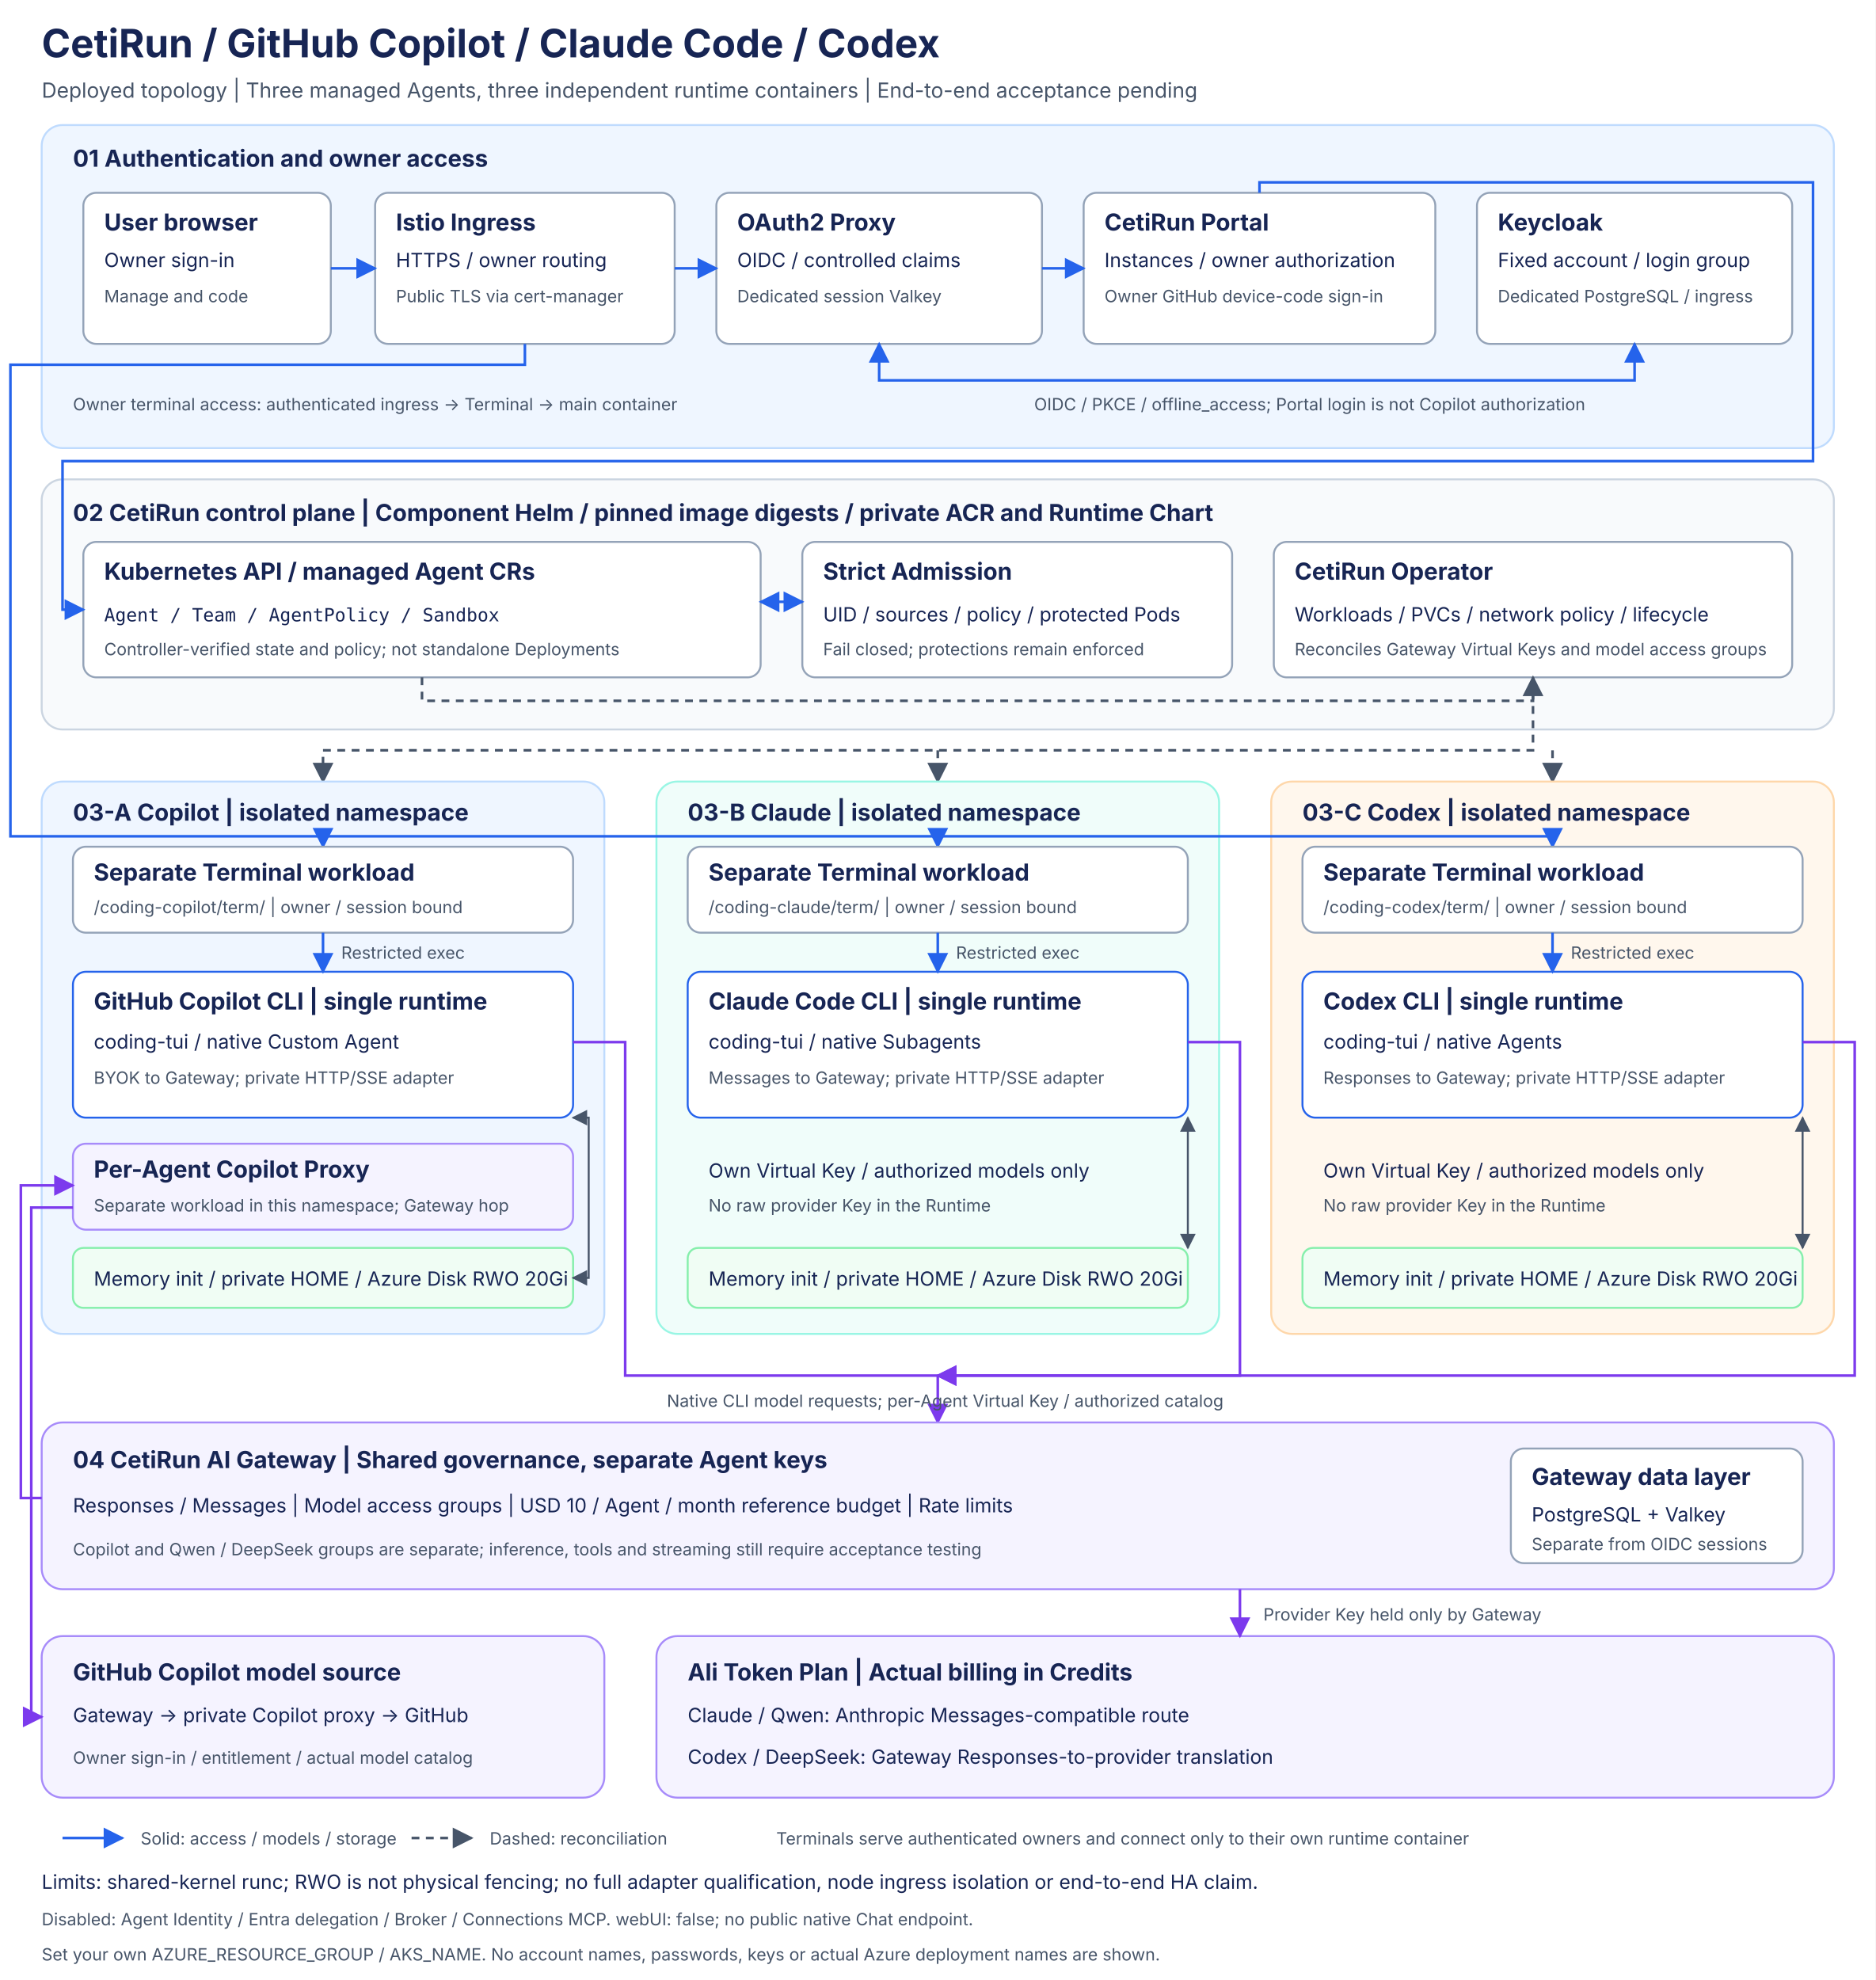
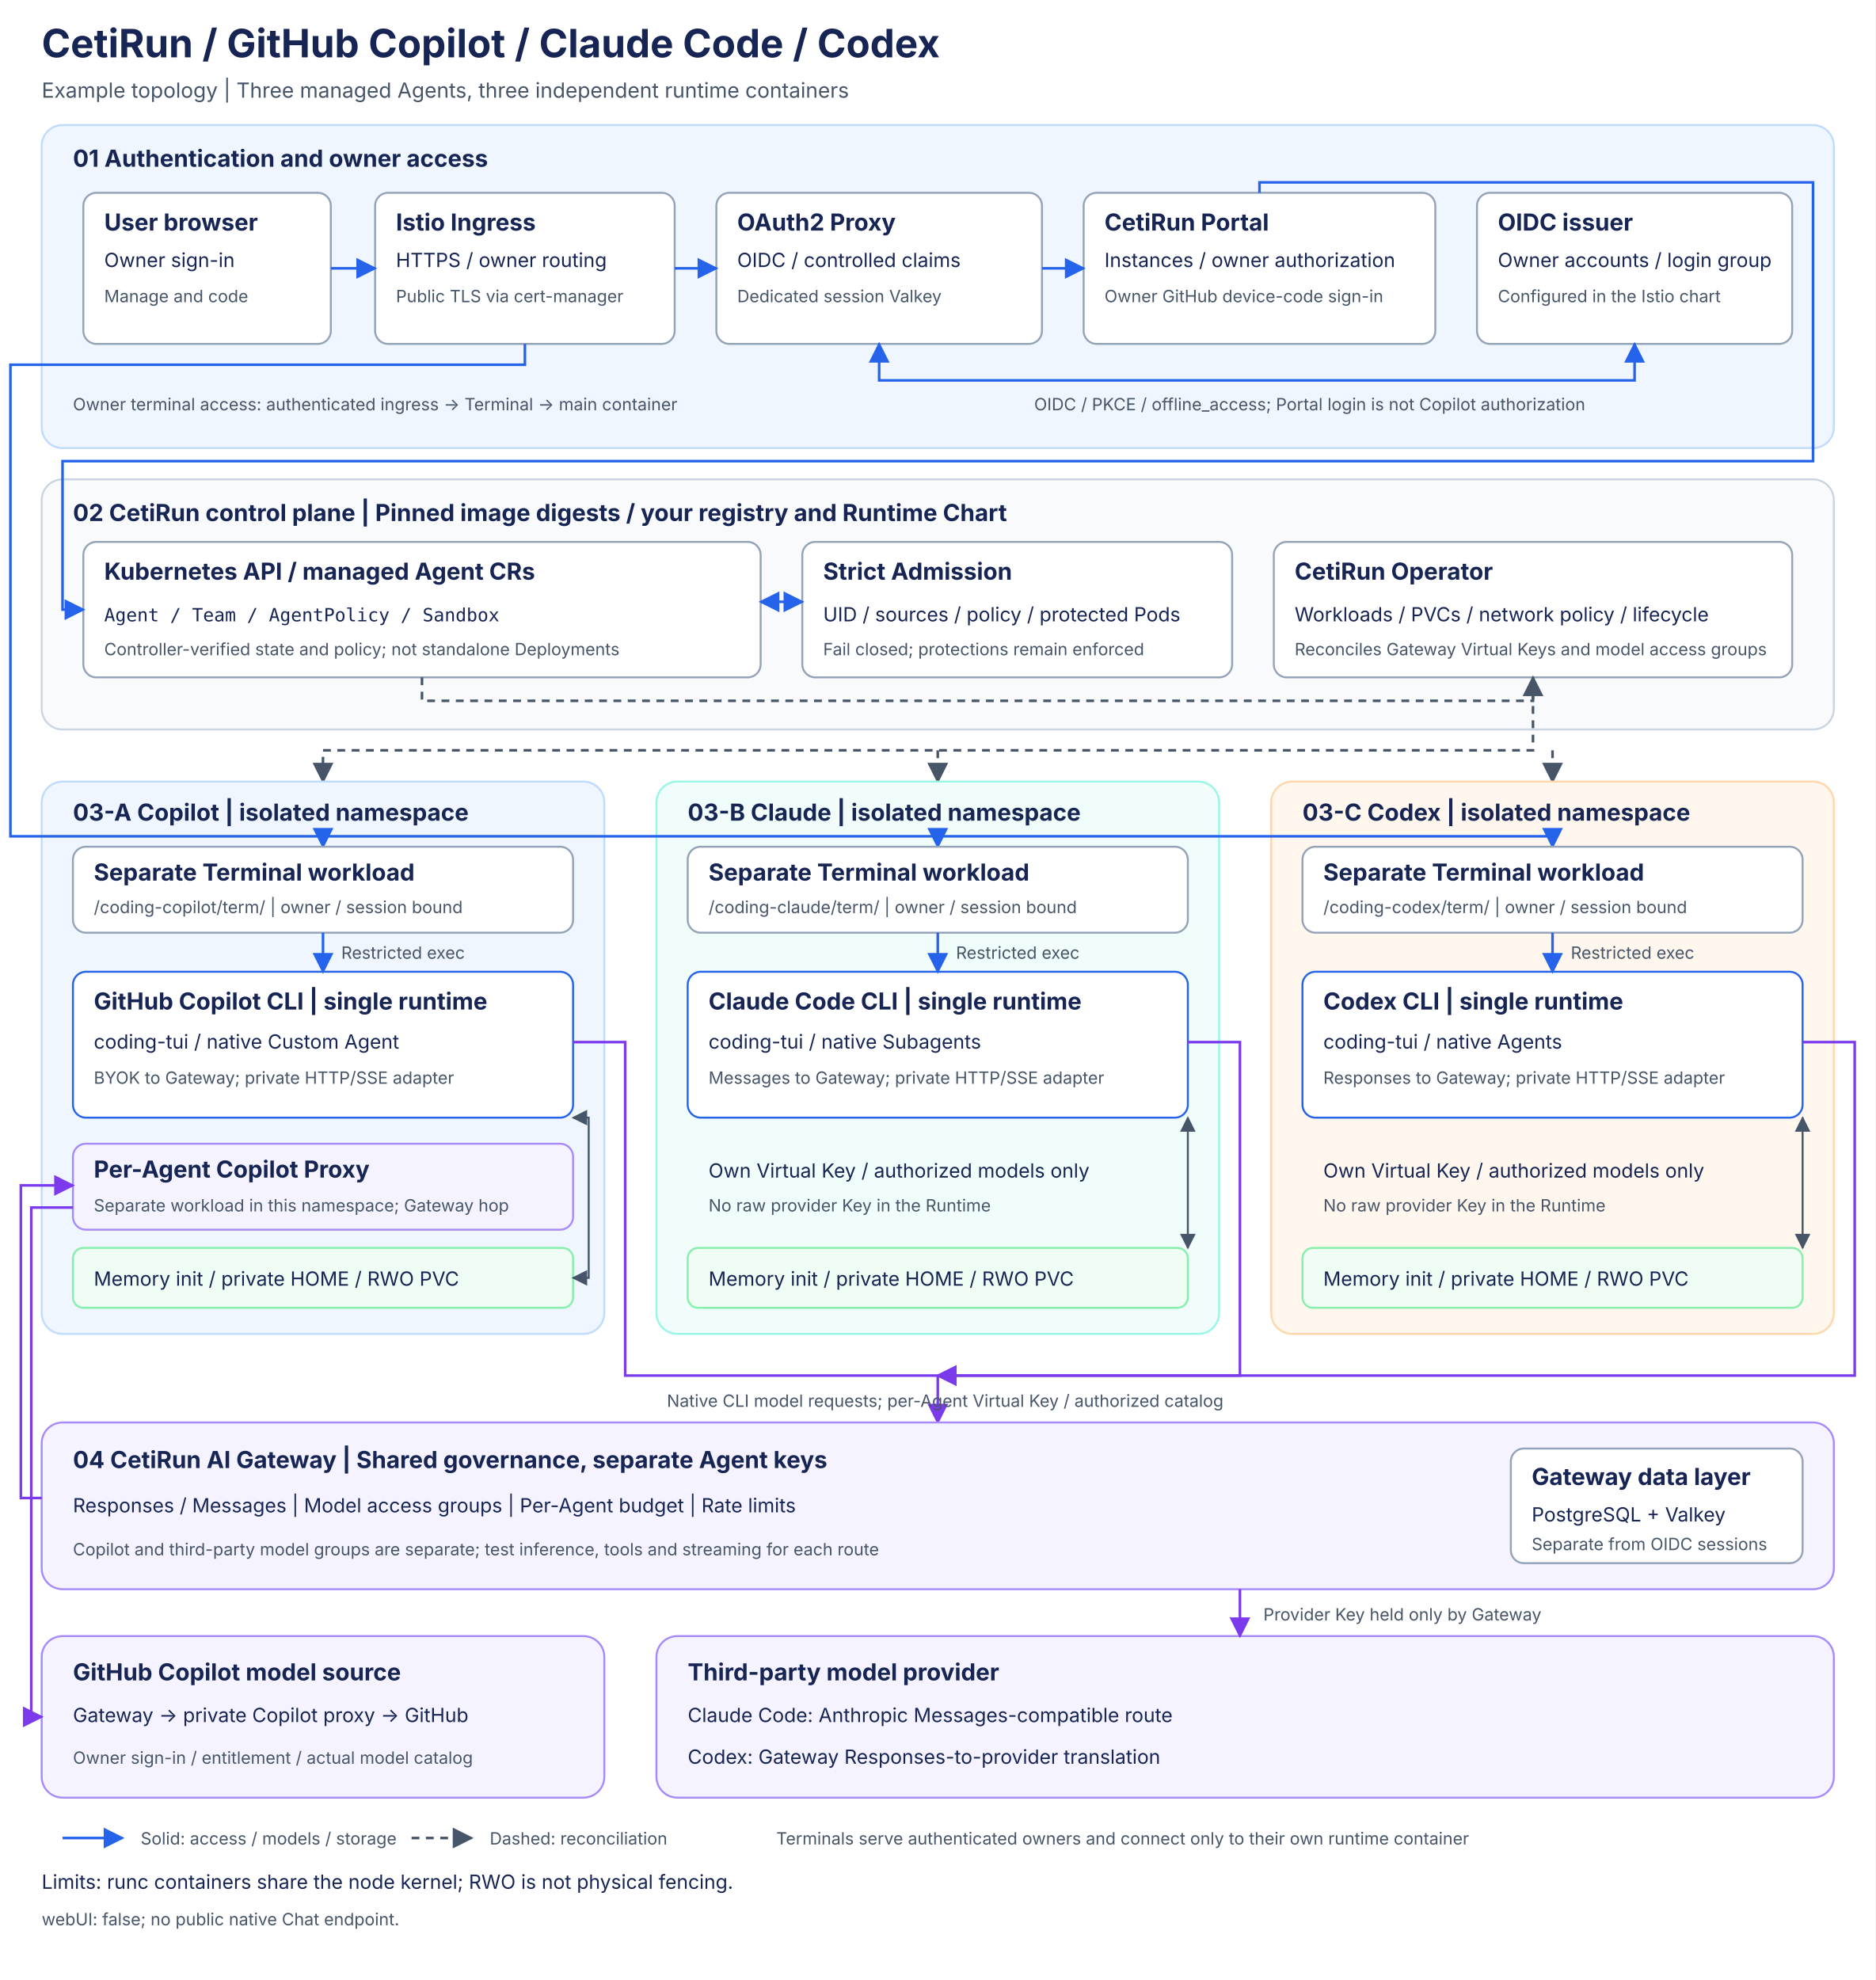
<svg xmlns="http://www.w3.org/2000/svg" width="1440" height="1520" viewBox="0 0 1440 1520" role="img" aria-labelledby="title description">
  <defs>
    <marker id="blue-arrow" viewBox="0 0 10 10" refX="9" refY="5" markerWidth="8" markerHeight="8" orient="auto-start-reverse">
      <path d="M 0 0 L 10 5 L 0 10 Z" fill="#2563eb" />
    </marker>
    <marker id="purple-arrow" viewBox="0 0 10 10" refX="9" refY="5" markerWidth="8" markerHeight="8" orient="auto-start-reverse">
      <path d="M 0 0 L 10 5 L 0 10 Z" fill="#7c3aed" />
    </marker>
    <marker id="slate-arrow" viewBox="0 0 10 10" refX="9" refY="5" markerWidth="8" markerHeight="8" orient="auto-start-reverse">
      <path d="M 0 0 L 10 5 L 0 10 Z" fill="#475569" />
    </marker>
    <style>
      text { font-family: -apple-system, BlinkMacSystemFont, "Segoe UI", sans-serif; fill: #172554; }
      .title { font-size: 30px; font-weight: 700; }
      .subtitle { font-size: 16px; fill: #475569; }
      .section { font-size: 18px; font-weight: 700; }
      .heading { font-size: 18px; font-weight: 650; }
      .body { font-size: 15px; }
      .small { font-size: 13px; fill: #475569; }
      .mono { font-family: ui-monospace, SFMono-Regular, Consolas, monospace; font-size: 14px; }
      .access { fill: #eff6ff; stroke: #bfdbfe; stroke-width: 1.5; }
      .control { fill: #f8fafc; stroke: #cbd5e1; stroke-width: 1.5; }
      .node { fill: #fff; stroke: #94a3b8; stroke-width: 1.5; }
      .runtime { fill: #fff; stroke: #2563eb; stroke-width: 1.5; }
      .storage { fill: #f0fdf4; stroke: #86efac; stroke-width: 1.5; }
      .gateway { fill: #f5f3ff; stroke: #a78bfa; stroke-width: 1.5; }
      .data { fill: none; stroke: #2563eb; stroke-width: 2; marker-end: url(#blue-arrow); }
      .model { fill: none; stroke: #7c3aed; stroke-width: 2; marker-end: url(#purple-arrow); }
      .manage { fill: none; stroke: #475569; stroke-width: 2; stroke-dasharray: 6 5; marker-end: url(#slate-arrow); }
      .store { fill: none; stroke: #475569; stroke-width: 1.5; marker-start: url(#slate-arrow); marker-end: url(#slate-arrow); }
    </style>
  </defs>
  <rect width="1440" height="1520" fill="#fff" />
  <text x="32" y="44" class="title">CetiRun / GitHub Copilot / Claude Code / Codex</text>
-   <text x="32" y="75" class="subtitle">Deployed topology | Three managed Agents, three independent runtime containers | End-to-end acceptance pending</text>
+   <text x="32" y="75" class="subtitle">Example topology | Three managed Agents, three independent runtime containers</text>
  <g aria-label="Authentication and owner access">
    <rect x="32" y="96" width="1376" height="248" rx="16" class="access" />
    <text x="56" y="128" class="section">01  Authentication and owner access</text>
    <rect x="64" y="148" width="190" height="116" rx="10" class="node" />
    <text x="80" y="177" class="heading">User browser</text>
    <text x="80" y="205" class="body">Owner sign-in</text>
    <text x="80" y="232" class="small">Manage and code</text>
    <rect x="288" y="148" width="230" height="116" rx="10" class="node" />
    <text x="304" y="177" class="heading">Istio Ingress</text>
    <text x="304" y="205" class="body">HTTPS / owner routing</text>
    <text x="304" y="232" class="small">Public TLS via cert-manager</text>
    <rect x="550" y="148" width="250" height="116" rx="10" class="node" />
    <text x="566" y="177" class="heading">OAuth2 Proxy</text>
    <text x="566" y="205" class="body">OIDC / controlled claims</text>
    <text x="566" y="232" class="small">Dedicated session Valkey</text>
    <rect x="832" y="148" width="270" height="116" rx="10" class="node" />
    <text x="848" y="177" class="heading">CetiRun Portal</text>
    <text x="848" y="205" class="body">Instances / owner authorization</text>
    <text x="848" y="232" class="small">Owner GitHub device-code sign-in</text>
    <rect x="1134" y="148" width="242" height="116" rx="10" class="node" />
-     <text x="1150" y="177" class="heading">Keycloak</text>
-     <text x="1150" y="205" class="body">Fixed account / login group</text>
-     <text x="1150" y="232" class="small">Dedicated PostgreSQL / ingress</text>
+     <text x="1150" y="177" class="heading">OIDC issuer</text>
+     <text x="1150" y="205" class="body">Owner accounts / login group</text>
+     <text x="1150" y="232" class="small">Configured in the Istio chart</text>
    <path d="M254 206 H288" class="data" />
    <path d="M518 206 H550" class="data" />
    <path d="M800 206 H832" class="data" />
    <path d="M675 264 V292 H1255 V264" class="data" marker-start="url(#blue-arrow)" />
    <text x="56" y="315" class="small">Owner terminal access: authenticated ingress -&gt; Terminal -&gt; main container</text>
    <text x="794" y="315" class="small">OIDC / PKCE / offline_access; Portal login is not Copilot authorization</text>
  </g>
  <g aria-label="Kubernetes control plane">
    <rect x="32" y="368" width="1376" height="192" rx="16" class="control" />
-     <text x="56" y="400" class="section">02  CetiRun control plane | Component Helm / pinned image digests / private ACR and Runtime Chart</text>
+     <text x="56" y="400" class="section">02  CetiRun control plane | Pinned image digests / your registry and Runtime Chart</text>
    <rect x="64" y="416" width="520" height="104" rx="10" class="node" />
    <text x="80" y="445" class="heading">Kubernetes API / managed Agent CRs</text>
    <text x="80" y="477" class="mono">Agent / Team / AgentPolicy / Sandbox</text>
    <text x="80" y="503" class="small">Controller-verified state and policy; not standalone Deployments</text>
    <rect x="616" y="416" width="330" height="104" rx="10" class="node" />
    <text x="632" y="445" class="heading">Strict Admission</text>
    <text x="632" y="477" class="body">UID / sources / policy / protected Pods</text>
    <text x="632" y="503" class="small">Fail closed; protections remain enforced</text>
    <rect x="978" y="416" width="398" height="104" rx="10" class="node" />
    <text x="994" y="445" class="heading">CetiRun Operator</text>
    <text x="994" y="477" class="body">Workloads / PVCs / network policy / lifecycle</text>
    <text x="994" y="503" class="small">Reconciles Gateway Virtual Keys and model access groups</text>
    <path d="M967 148 V140 H1392 V354 H48 V468 H64" class="data" />
    <path d="M584 462 H616" class="data" marker-start="url(#blue-arrow)" />
    <path d="M324 520 V538 H1177 V520" class="manage" />
    <path d="M1177 520 V576 H248 V600" class="manage" />
    <path d="M720 576 V600" class="manage" />
    <path d="M1192 576 V600" class="manage" />
  </g>
  <g aria-label="Three isolated Agent namespaces and persistent HOME volumes">
    <rect x="32" y="600" width="432" height="424" rx="16" class="access" />
    <rect x="504" y="600" width="432" height="424" rx="16" fill="#f0fdfa" stroke="#99f6e4" stroke-width="1.5" />
    <rect x="976" y="600" width="432" height="424" rx="16" fill="#fff7ed" stroke="#fed7aa" stroke-width="1.5" />
    <text x="56" y="630" class="section">03-A  Copilot | isolated namespace</text>
    <text x="528" y="630" class="section">03-B  Claude | isolated namespace</text>
    <text x="1000" y="630" class="section">03-C  Codex | isolated namespace</text>
    <path d="M403 264 V280 H8 V642 H1192 V650" class="data" />
    <path d="M248 642 V650" class="data" />
    <path d="M720 642 V650" class="data" />
    <rect x="56" y="650" width="384" height="66" rx="10" class="node" />
    <rect x="528" y="650" width="384" height="66" rx="10" class="node" />
    <rect x="1000" y="650" width="384" height="66" rx="10" class="node" />
    <text x="72" y="676" class="heading">Separate Terminal workload</text>
    <text x="72" y="701" class="small">/coding-copilot/term/ | owner / session bound</text>
    <text x="544" y="676" class="heading">Separate Terminal workload</text>
    <text x="544" y="701" class="small">/coding-claude/term/ | owner / session bound</text>
    <text x="1016" y="676" class="heading">Separate Terminal workload</text>
    <text x="1016" y="701" class="small">/coding-codex/term/ | owner / session bound</text>
    <rect x="56" y="746" width="384" height="112" rx="10" class="runtime" />
    <rect x="528" y="746" width="384" height="112" rx="10" class="runtime" />
    <rect x="1000" y="746" width="384" height="112" rx="10" class="runtime" />
    <text x="72" y="775" class="heading">GitHub Copilot CLI | single runtime</text>
    <text x="72" y="805" class="body">coding-tui / native Custom Agent</text>
    <text x="72" y="832" class="small">BYOK to Gateway; private HTTP/SSE adapter</text>
    <text x="544" y="775" class="heading">Claude Code CLI | single runtime</text>
    <text x="544" y="805" class="body">coding-tui / native Subagents</text>
    <text x="544" y="832" class="small">Messages to Gateway; private HTTP/SSE adapter</text>
    <text x="1016" y="775" class="heading">Codex CLI | single runtime</text>
    <text x="1016" y="805" class="body">coding-tui / native Agents</text>
    <text x="1016" y="832" class="small">Responses to Gateway; private HTTP/SSE adapter</text>
    <path d="M248 716 V746" class="data" />
    <path d="M720 716 V746" class="data" />
    <path d="M1192 716 V746" class="data" />
    <text x="262" y="736" class="small">Restricted exec</text>
    <text x="734" y="736" class="small">Restricted exec</text>
    <text x="1206" y="736" class="small">Restricted exec</text>
    <rect x="56" y="878" width="384" height="66" rx="10" class="gateway" />
    <text x="72" y="904" class="heading">Per-Agent Copilot Proxy</text>
    <text x="72" y="930" class="small">Separate workload in this namespace; Gateway hop</text>
    <text x="544" y="904" class="body">Own Virtual Key / authorized models only</text>
    <text x="544" y="930" class="small">No raw provider Key in the Runtime</text>
    <text x="1016" y="904" class="body">Own Virtual Key / authorized models only</text>
    <text x="1016" y="930" class="small">No raw provider Key in the Runtime</text>
    <rect x="56" y="958" width="384" height="46" rx="8" class="storage" />
    <rect x="528" y="958" width="384" height="46" rx="8" class="storage" />
    <rect x="1000" y="958" width="384" height="46" rx="8" class="storage" />
-     <text x="72" y="987" class="body">Memory init / private HOME / Azure Disk RWO 20Gi</text>
-     <text x="544" y="987" class="body">Memory init / private HOME / Azure Disk RWO 20Gi</text>
-     <text x="1016" y="987" class="body">Memory init / private HOME / Azure Disk RWO 20Gi</text>
+     <text x="72" y="987" class="body">Memory init / private HOME / RWO PVC</text>
+     <text x="544" y="987" class="body">Memory init / private HOME / RWO PVC</text>
+     <text x="1016" y="987" class="body">Memory init / private HOME / RWO PVC</text>
    <path d="M440 858 H452 V981 H440" class="store" />
    <path d="M912 858 V958" class="store" />
    <path d="M1384 858 V958" class="store" />
  </g>
  <g aria-label="Model Gateway and upstream providers">
    <path d="M440 800 H480 V1056 H720 V1092" class="model" />
    <path d="M912 800 H952 V1056 H720" class="model" />
    <path d="M1384 800 H1424 V1056 H720" class="model" />
    <text x="512" y="1080" class="small">Native CLI model requests; per-Agent Virtual Key / authorized catalog</text>
    <rect x="32" y="1092" width="1376" height="128" rx="16" class="gateway" />
    <text x="56" y="1127" class="section">04  CetiRun AI Gateway | Shared governance, separate Agent keys</text>
-     <text x="56" y="1161" class="body">Responses / Messages | Model access groups | USD 10 / Agent / month reference budget | Rate limits</text>
-     <text x="56" y="1194" class="small">Copilot and Qwen / DeepSeek groups are separate; inference, tools and streaming still require acceptance testing</text>
+     <text x="56" y="1161" class="body">Responses / Messages | Model access groups | Per-Agent budget | Rate limits</text>
+     <text x="56" y="1194" class="small">Copilot and third-party model groups are separate; test inference, tools and streaming for each route</text>
    <rect x="1160" y="1112" width="224" height="88" rx="10" class="node" />
    <text x="1176" y="1140" class="heading">Gateway data layer</text>
    <text x="1176" y="1168" class="body">PostgreSQL + Valkey</text>
    <text x="1176" y="1190" class="small">Separate from OIDC sessions</text>
    <rect x="32" y="1256" width="432" height="124" rx="16" class="gateway" />
    <text x="56" y="1290" class="heading">GitHub Copilot model source</text>
    <text x="56" y="1322" class="body">Gateway -&gt; private Copilot proxy -&gt; GitHub</text>
    <text x="56" y="1354" class="small">Owner sign-in / entitlement / actual model catalog</text>
    <rect x="504" y="1256" width="904" height="124" rx="16" class="gateway" />
-     <text x="528" y="1290" class="heading">Ali Token Plan | Actual billing in Credits</text>
-     <text x="528" y="1322" class="body">Claude / Qwen: Anthropic Messages-compatible route</text>
-     <text x="528" y="1354" class="body">Codex / DeepSeek: Gateway Responses-to-provider translation</text>
+     <text x="528" y="1290" class="heading">Third-party model provider</text>
+     <text x="528" y="1322" class="body">Claude Code: Anthropic Messages-compatible route</text>
+     <text x="528" y="1354" class="body">Codex: Gateway Responses-to-provider translation</text>
    <path d="M32 1150 H16 V910 H56" class="model" />
    <path d="M56 927 H24 V1318 H32" class="model" />
    <path d="M952 1220 V1256" class="model" />
    <text x="970" y="1244" class="small">Provider Key held only by Gateway</text>
  </g>
  <g aria-label="Legend and security boundaries">
    <path d="M48 1411 H94" class="data" />
    <text x="108" y="1416" class="small">Solid: access / models / storage</text>
    <path d="M316 1411 H362" class="manage" />
    <text x="376" y="1416" class="small">Dashed: reconciliation</text>
    <text x="596" y="1416" class="small">Terminals serve authenticated owners and connect only to their own runtime container</text>
-     <text x="32" y="1450" class="body">Limits: shared-kernel runc; RWO is not physical fencing; no full adapter qualification, node ingress isolation or end-to-end HA claim.</text>
-     <text x="32" y="1478" class="small">Disabled: Agent Identity / Entra delegation / Broker / Connections MCP. webUI: false; no public native Chat endpoint.</text>
-     <text x="32" y="1505" class="small">Set your own AZURE_RESOURCE_GROUP / AKS_NAME. No account names, passwords, keys or actual Azure deployment names are shown.</text>
+     <text x="32" y="1450" class="body">Limits: runc containers share the node kernel; RWO is not physical fencing.</text>
+     <text x="32" y="1478" class="small">webUI: false; no public native Chat endpoint.</text>
  </g>
</svg>
